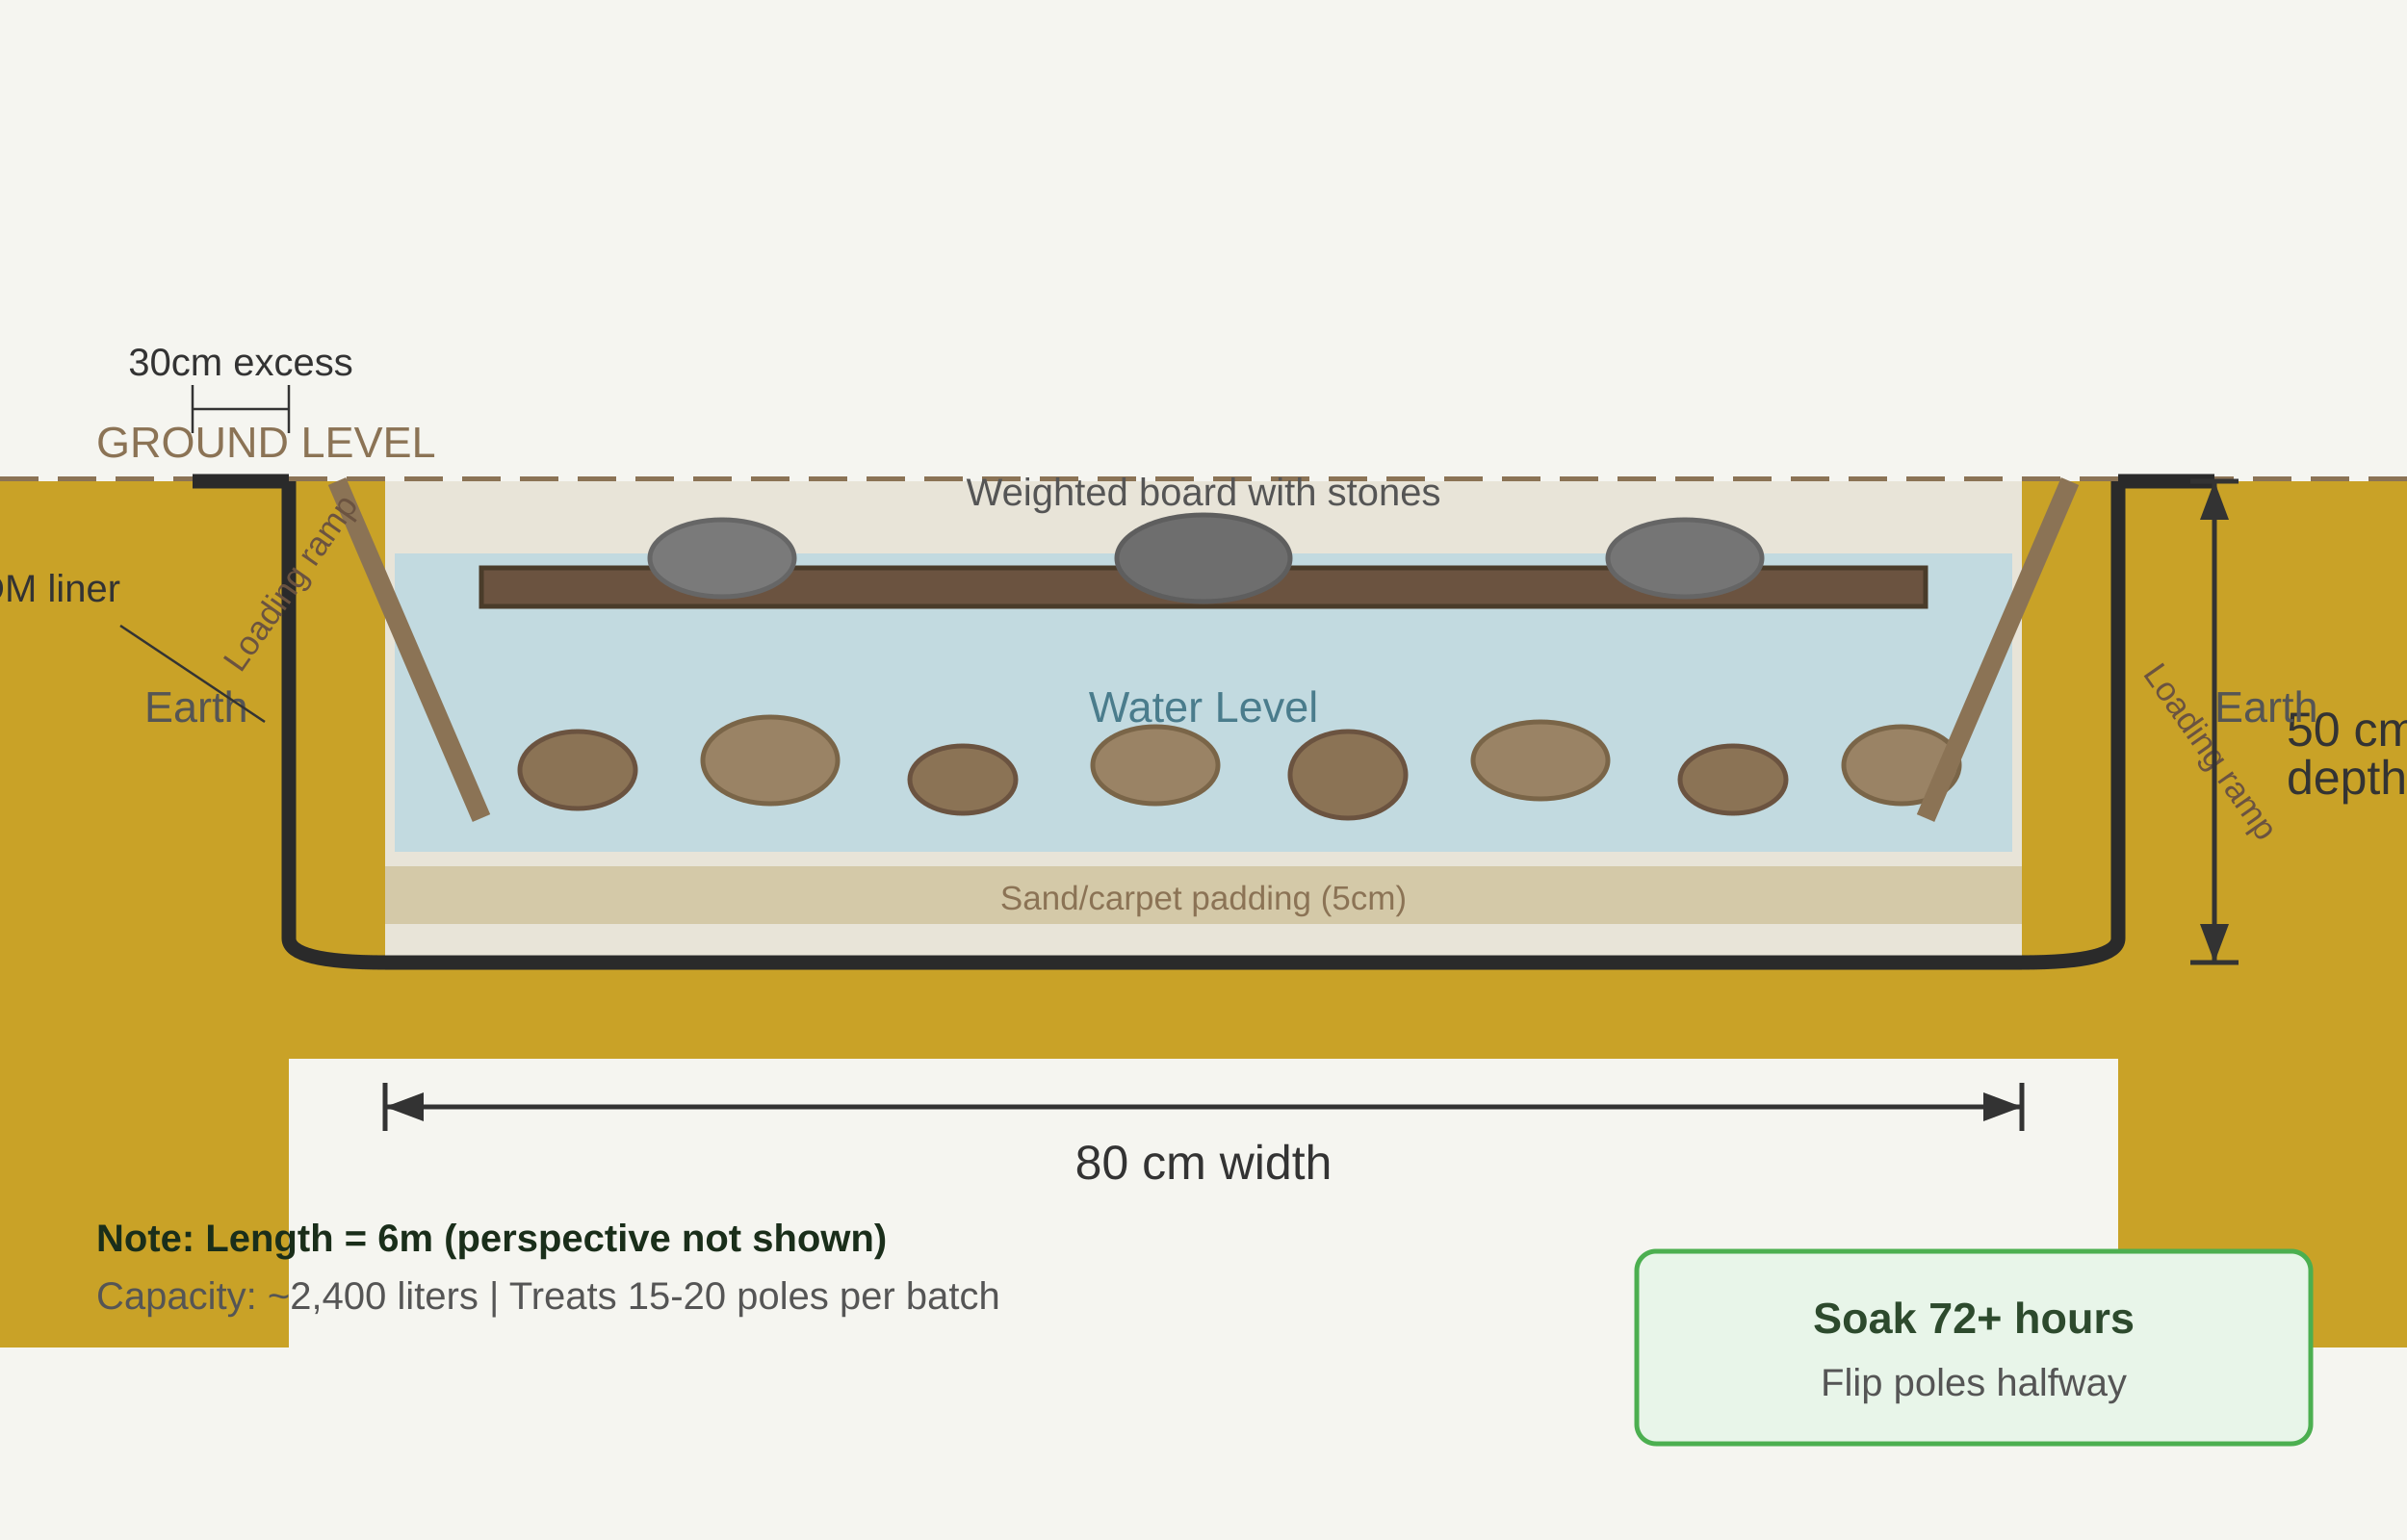
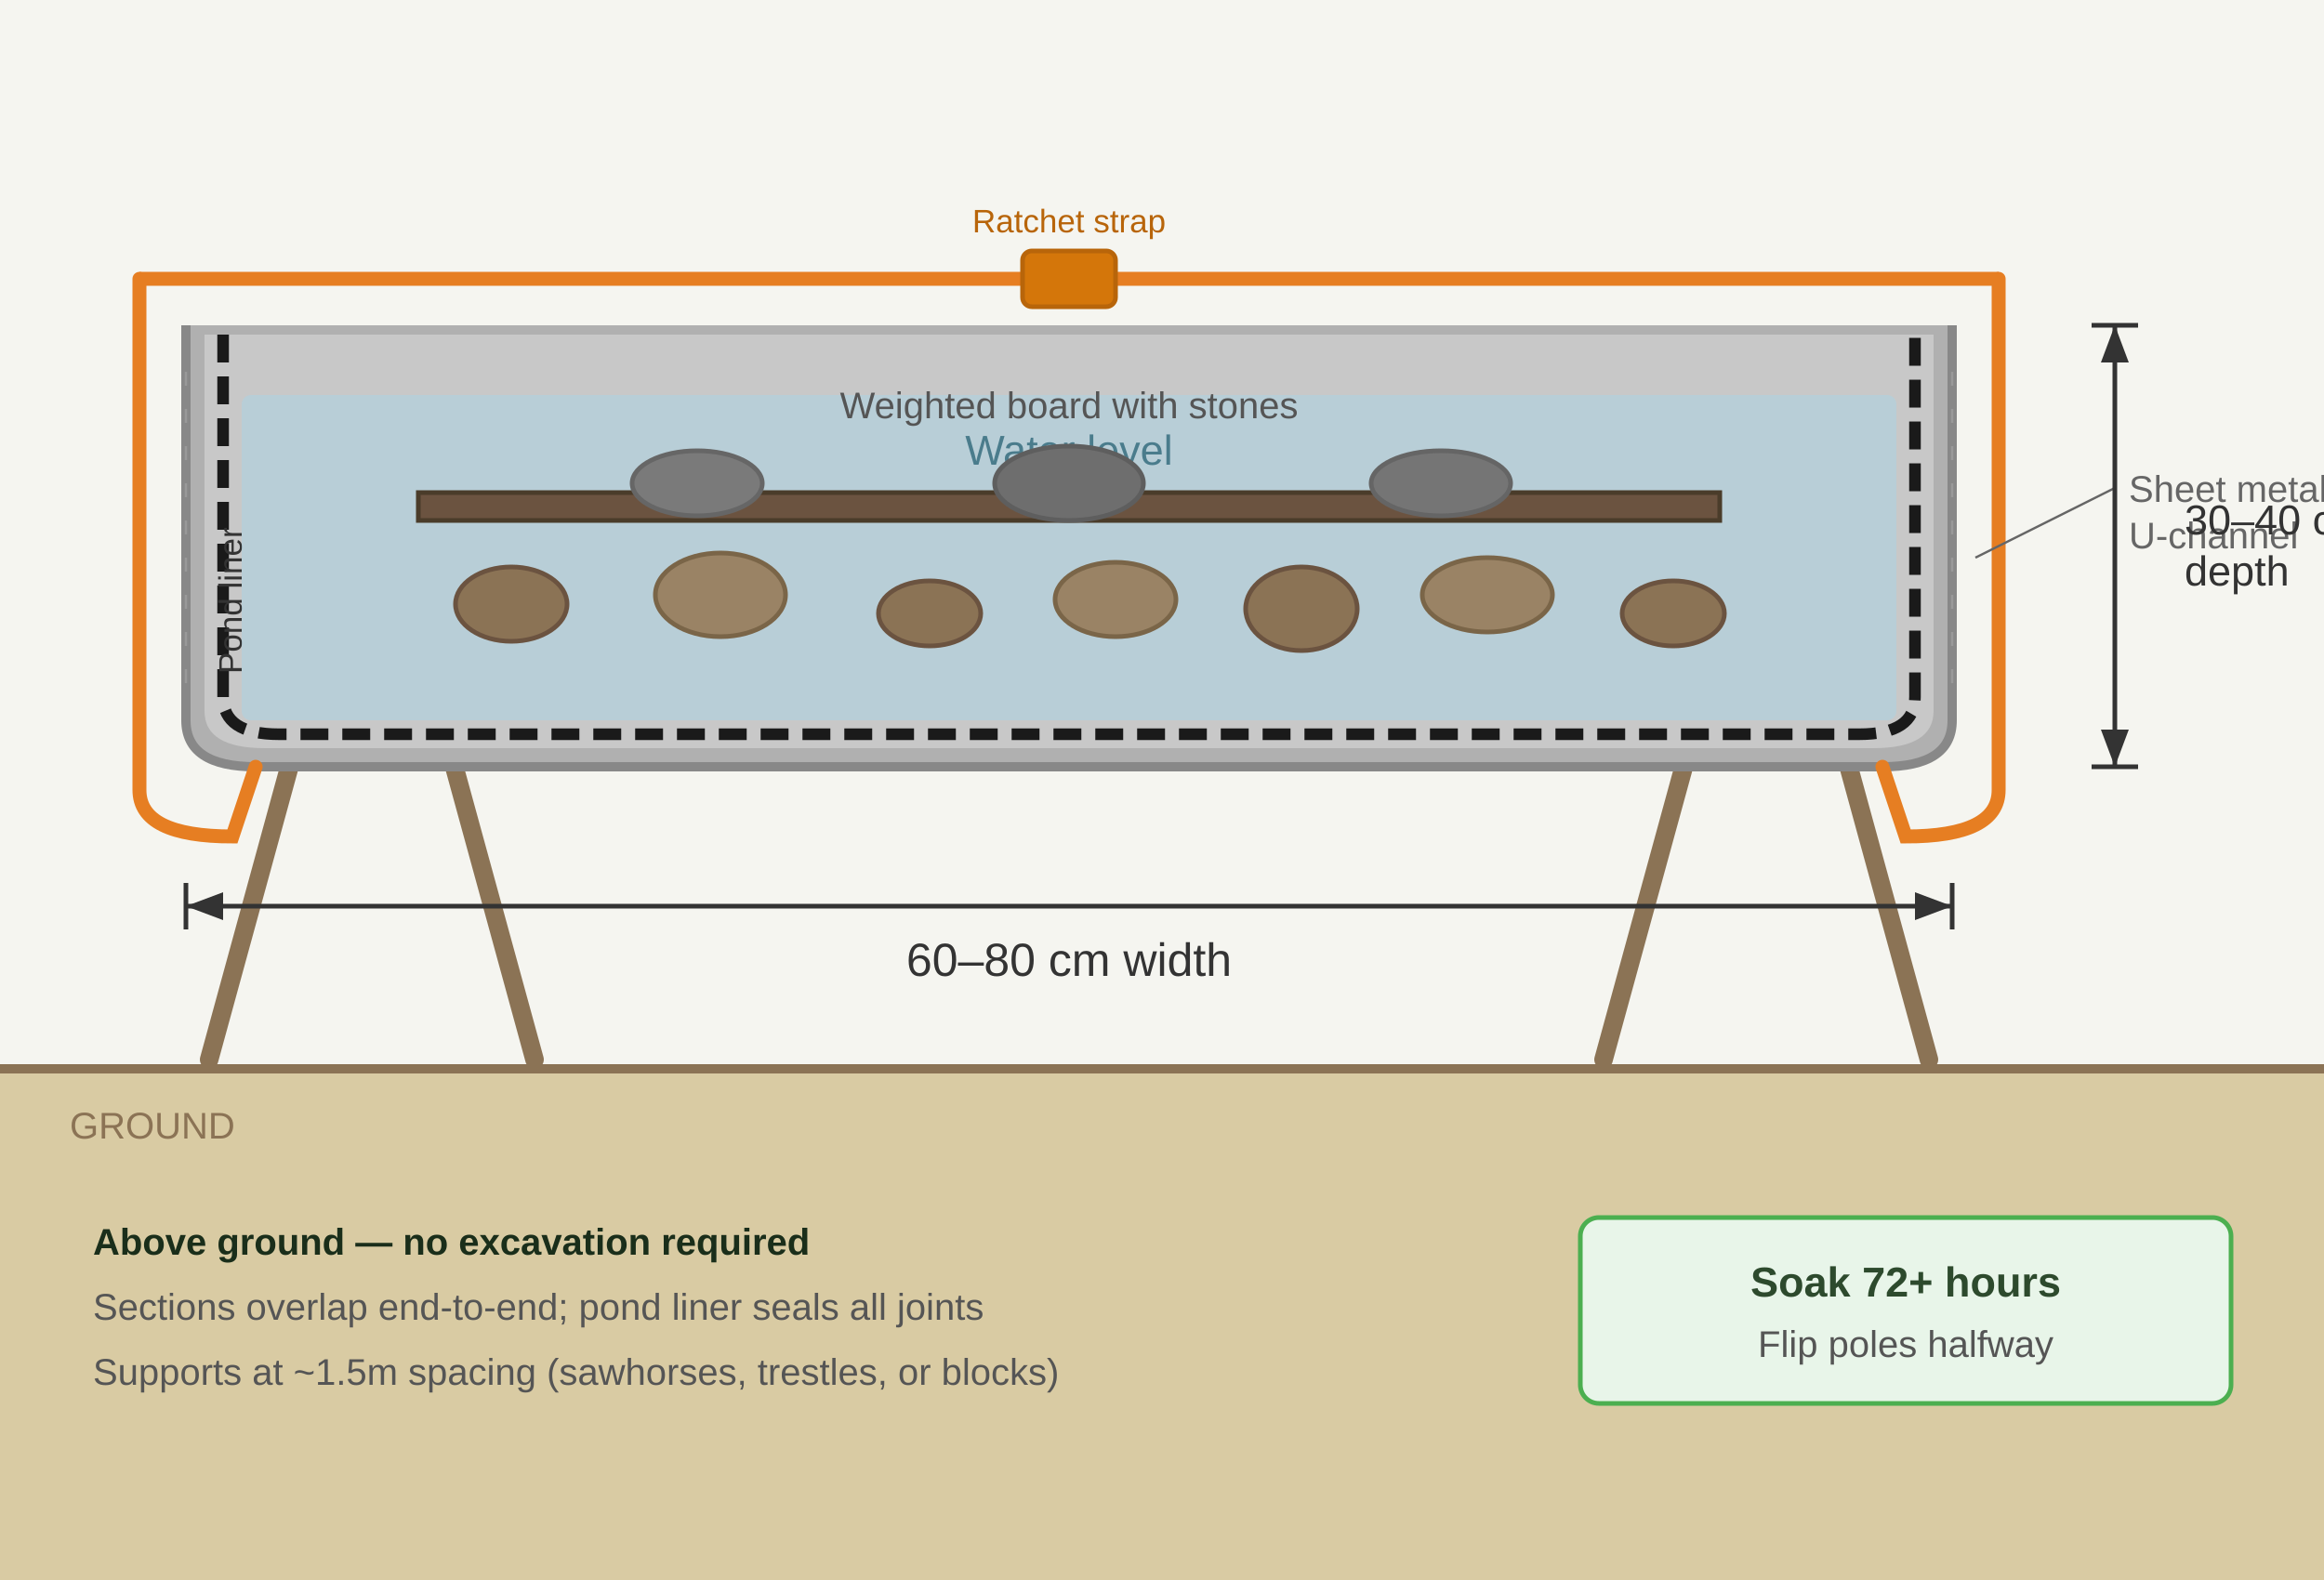
- <svg xmlns="http://www.w3.org/2000/svg" viewBox="0 0 500 320">
-   <text x="250" y="22" font-family="Arial, sans-serif" font-size="14" font-weight="bold" text-anchor="middle" fill="#1a2e1a">Soaking Trough Cross-Section</text>
-   <rect x="0" y="0" width="500" height="320" fill="#F5F5F0" />
-   <line x1="0" y1="100" x2="500" y2="100" stroke="#8B7355" stroke-width="2" stroke-dasharray="8,4" />
-   <text x="20" y="95" font-family="Arial, sans-serif" font-size="9" fill="#8B7355">GROUND LEVEL</text>
-   <rect x="0" y="100" width="60" height="180" fill="#C9A227" />
-   <rect x="440" y="100" width="60" height="180" fill="#C9A227" />
-   <rect x="60" y="100" width="380" height="120" fill="#C9A227" />
-   <rect x="80" y="100" width="340" height="100" fill="#E8E4D8" />
-   <rect x="80" y="180" width="340" height="12" fill="#D4C9A8" />
-   <text x="250" y="189" font-family="Arial, sans-serif" font-size="7" text-anchor="middle" fill="#8B7355">Sand/carpet padding (5cm)</text>
-   <path d="M60,100 L60,195 Q60,200 80,200 L420,200 Q440,200 440,195 L440,100" fill="none" stroke="#2a2a2a" stroke-width="3" />
-   <line x1="40" y1="100" x2="60" y2="100" stroke="#2a2a2a" stroke-width="3" />
-   <line x1="440" y1="100" x2="460" y2="100" stroke="#2a2a2a" stroke-width="3" />
-   <rect x="82" y="115" width="336" height="62" fill="#A8D4E6" opacity="0.6" />
-   <text x="250" y="150" font-family="Arial, sans-serif" font-size="9" text-anchor="middle" fill="#4A7C8C">Water Level</text>
-   <ellipse cx="120" cy="160" rx="12" ry="8" fill="#8B7355" stroke="#6B5340" stroke-width="1" />
-   <ellipse cx="160" cy="158" rx="14" ry="9" fill="#9A8365" stroke="#7A6548" stroke-width="1" />
-   <ellipse cx="200" cy="162" rx="11" ry="7" fill="#8B7355" stroke="#6B5340" stroke-width="1" />
-   <ellipse cx="240" cy="159" rx="13" ry="8" fill="#9A8365" stroke="#7A6548" stroke-width="1" />
-   <ellipse cx="280" cy="161" rx="12" ry="9" fill="#8B7355" stroke="#6B5340" stroke-width="1" />
-   <ellipse cx="320" cy="158" rx="14" ry="8" fill="#9A8365" stroke="#7A6548" stroke-width="1" />
-   <ellipse cx="360" cy="162" rx="11" ry="7" fill="#8B7355" stroke="#6B5340" stroke-width="1" />
-   <ellipse cx="395" cy="159" rx="12" ry="8" fill="#9A8365" stroke="#7A6548" stroke-width="1" />
-   <rect x="100" y="118" width="300" height="8" fill="#6B5340" stroke="#4A3C2A" stroke-width="1" />
-   <ellipse cx="150" cy="116" rx="15" ry="8" fill="#7A7A7A" stroke="#666" stroke-width="1" />
-   <ellipse cx="250" cy="116" rx="18" ry="9" fill="#6E6E6E" stroke="#5E5E5E" stroke-width="1" />
-   <ellipse cx="350" cy="116" rx="16" ry="8" fill="#757575" stroke="#656565" stroke-width="1" />
-   <text x="250" y="105" font-family="Arial, sans-serif" font-size="8" text-anchor="middle" fill="#555">Weighted board with stones</text>
-   <line x1="70" y1="100" x2="100" y2="170" stroke="#8B7355" stroke-width="4" />
-   <text x="50" y="140" font-family="Arial, sans-serif" font-size="7" fill="#6B5340" transform="rotate(-55,50,140)">Loading ramp</text>
-   <line x1="430" y1="100" x2="400" y2="170" stroke="#8B7355" stroke-width="4" />
-   <text x="445" y="140" font-family="Arial, sans-serif" font-size="7" fill="#6B5340" transform="rotate(55,445,140)">Loading ramp</text>
-   <line x1="80" y1="230" x2="420" y2="230" stroke="#333" stroke-width="1" />
-   <line x1="80" y1="225" x2="80" y2="235" stroke="#333" stroke-width="1" />
-   <line x1="420" y1="225" x2="420" y2="235" stroke="#333" stroke-width="1" />
-   <polygon points="80,230 88,227 88,233" fill="#333" />
-   <polygon points="420,230 412,227 412,233" fill="#333" />
-   <text x="250" y="245" font-family="Arial, sans-serif" font-size="10" text-anchor="middle" fill="#333">80 cm width</text>
-   <line x1="460" y1="100" x2="460" y2="200" stroke="#333" stroke-width="1" />
-   <line x1="455" y1="100" x2="465" y2="100" stroke="#333" stroke-width="1" />
-   <line x1="455" y1="200" x2="465" y2="200" stroke="#333" stroke-width="1" />
-   <polygon points="460,100 457,108 463,108" fill="#333" />
-   <polygon points="460,200 457,192 463,192" fill="#333" />
-   <text x="475" y="155" font-family="Arial, sans-serif" font-size="10" text-anchor="start" fill="#333">50 cm</text>
-   <text x="475" y="165" font-family="Arial, sans-serif" font-size="10" text-anchor="start" fill="#333">depth</text>
-   <line x1="40" y1="85" x2="60" y2="85" stroke="#333" stroke-width="0.5" />
-   <line x1="40" y1="80" x2="40" y2="90" stroke="#333" stroke-width="0.5" />
-   <line x1="60" y1="80" x2="60" y2="90" stroke="#333" stroke-width="0.5" />
-   <text x="50" y="78" font-family="Arial, sans-serif" font-size="8" text-anchor="middle" fill="#333">30cm excess</text>
-   <g font-family="Arial, sans-serif" font-size="9" fill="#555">
-     <text x="30" y="150">Earth</text>
-     <text x="460" y="150">Earth</text>
+ <svg xmlns="http://www.w3.org/2000/svg" viewBox="0 0 500 340">
+   <text x="250" y="22" font-family="Arial, sans-serif" font-size="14" font-weight="bold" text-anchor="middle" fill="#1a2e1a">Modular Sheet Metal Trough — Cross-Section</text>
+   <rect x="0" y="0" width="500" height="340" fill="#F5F5F0" />
+   <rect x="0" y="230" width="500" height="110" fill="#D9CBA3" />
+   <line x1="0" y1="230" x2="500" y2="230" stroke="#8B7355" stroke-width="2" />
+   <text x="15" y="245" font-family="Arial, sans-serif" font-size="8" fill="#8B7355">GROUND</text>
+   <g>
+     <line x1="65" y1="155" x2="45" y2="228" stroke="#8B7355" stroke-width="4" stroke-linecap="round" />
+     <line x1="95" y1="155" x2="115" y2="228" stroke="#8B7355" stroke-width="4" stroke-linecap="round" />
+     <rect x="55" y="150" width="50" height="8" fill="#A0854D" stroke="#8B7355" stroke-width="1" rx="1" />
  </g>
-   <line x1="55" y1="150" x2="25" y2="130" stroke="#333" stroke-width="0.5" />
-   <text x="25" y="125" font-family="Arial, sans-serif" font-size="8" fill="#333" text-anchor="end">EPDM liner</text>
-   <g transform="translate(20, 260)">
-     <text x="0" y="0" font-family="Arial, sans-serif" font-size="8" font-weight="bold" fill="#1a2e1a">Note: Length = 6m (perspective not shown)</text>
-     <text x="0" y="12" font-family="Arial, sans-serif" font-size="8" fill="#555">Capacity: ~2,400 liters | Treats 15-20 poles per batch</text>
+   <g>
+     <line x1="365" y1="155" x2="345" y2="228" stroke="#8B7355" stroke-width="4" stroke-linecap="round" />
+     <line x1="395" y1="155" x2="415" y2="228" stroke="#8B7355" stroke-width="4" stroke-linecap="round" />
+     <rect x="355" y="150" width="50" height="8" fill="#A0854D" stroke="#8B7355" stroke-width="1" rx="1" />
  </g>
-   <rect x="340" y="260" width="140" height="40" fill="#e8f5e9" stroke="#4caf50" stroke-width="1" rx="4" />
-   <text x="410" y="277" font-family="Arial, sans-serif" font-size="9" text-anchor="middle" fill="#2d4a2d" font-weight="bold">Soak 72+ hours</text>
-   <text x="410" y="290" font-family="Arial, sans-serif" font-size="8" text-anchor="middle" fill="#555">Flip poles halfway</text>
+   <path d="M40,70 L40,155 Q40,165 55,165 L405,165 Q420,165 420,155 L420,70" fill="#B0B0B0" stroke="#888" stroke-width="2" />
+   <path d="M44,72 L44,153 Q44,161 57,161 L403,161 Q416,161 416,153 L416,72" fill="#C8C8C8" stroke="none" />
+   <line x1="40" y1="80" x2="40" y2="150" stroke="#999" stroke-width="0.5" stroke-dasharray="3,5" />
+   <line x1="420" y1="80" x2="420" y2="150" stroke="#999" stroke-width="0.5" stroke-dasharray="3,5" />
+   <path d="M48,72 L48,150 Q48,158 60,158 L400,158 Q412,158 412,150 L412,72" fill="none" stroke="#1a1a1a" stroke-width="2.5" stroke-dasharray="6,3" />
+   <text x="52" y="145" font-family="Arial, sans-serif" font-size="7" fill="#333" transform="rotate(-90,52,145)">Pond liner</text>
+   <rect x="52" y="85" width="356" height="70" fill="#A8D4E6" opacity="0.5" rx="2" />
+   <text x="230" y="100" font-family="Arial, sans-serif" font-size="9" text-anchor="middle" fill="#4A7C8C">Water level</text>
+   <ellipse cx="110" cy="130" rx="12" ry="8" fill="#8B7355" stroke="#6B5340" stroke-width="1" />
+   <ellipse cx="155" cy="128" rx="14" ry="9" fill="#9A8365" stroke="#7A6548" stroke-width="1" />
+   <ellipse cx="200" cy="132" rx="11" ry="7" fill="#8B7355" stroke="#6B5340" stroke-width="1" />
+   <ellipse cx="240" cy="129" rx="13" ry="8" fill="#9A8365" stroke="#7A6548" stroke-width="1" />
+   <ellipse cx="280" cy="131" rx="12" ry="9" fill="#8B7355" stroke="#6B5340" stroke-width="1" />
+   <ellipse cx="320" cy="128" rx="14" ry="8" fill="#9A8365" stroke="#7A6548" stroke-width="1" />
+   <ellipse cx="360" cy="132" rx="11" ry="7" fill="#8B7355" stroke="#6B5340" stroke-width="1" />
+   <rect x="90" y="106" width="280" height="6" fill="#6B5340" stroke="#4A3C2A" stroke-width="1" />
+   <ellipse cx="150" cy="104" rx="14" ry="7" fill="#7A7A7A" stroke="#666" stroke-width="1" />
+   <ellipse cx="230" cy="104" rx="16" ry="8" fill="#6E6E6E" stroke="#5E5E5E" stroke-width="1" />
+   <ellipse cx="310" cy="104" rx="15" ry="7" fill="#757575" stroke="#656565" stroke-width="1" />
+   <text x="230" y="90" font-family="Arial, sans-serif" font-size="8" text-anchor="middle" fill="#555">Weighted board with stones</text>
+   <path d="M30,60 L30,170 Q30,180 50,180 L55,165" fill="none" stroke="#E67E22" stroke-width="3" stroke-linecap="round" />
+   <path d="M430,60 L430,170 Q430,180 410,180 L405,165" fill="none" stroke="#E67E22" stroke-width="3" stroke-linecap="round" />
+   <line x1="30" y1="60" x2="430" y2="60" stroke="#E67E22" stroke-width="3" />
+   <rect x="220" y="54" width="20" height="12" fill="#D4760A" stroke="#B8650A" stroke-width="1" rx="2" />
+   <text x="230" y="50" font-family="Arial, sans-serif" font-size="7" text-anchor="middle" fill="#B8650A">Ratchet strap</text>
+   <line x1="425" y1="120" x2="455" y2="105" stroke="#666" stroke-width="0.5" />
+   <text x="458" y="108" font-family="Arial, sans-serif" font-size="8" fill="#666">Sheet metal</text>
+   <text x="458" y="118" font-family="Arial, sans-serif" font-size="8" fill="#666">U-channel</text>
+   <line x1="40" y1="195" x2="420" y2="195" stroke="#333" stroke-width="1" />
+   <line x1="40" y1="190" x2="40" y2="200" stroke="#333" stroke-width="1" />
+   <line x1="420" y1="190" x2="420" y2="200" stroke="#333" stroke-width="1" />
+   <polygon points="40,195 48,192 48,198" fill="#333" />
+   <polygon points="420,195 412,192 412,198" fill="#333" />
+   <text x="230" y="210" font-family="Arial, sans-serif" font-size="10" text-anchor="middle" fill="#333">60–80 cm width</text>
+   <line x1="455" y1="70" x2="455" y2="165" stroke="#333" stroke-width="1" />
+   <line x1="450" y1="70" x2="460" y2="70" stroke="#333" stroke-width="1" />
+   <line x1="450" y1="165" x2="460" y2="165" stroke="#333" stroke-width="1" />
+   <polygon points="455,70 452,78 458,78" fill="#333" />
+   <polygon points="455,165 452,157 458,157" fill="#333" />
+   <text x="470" y="115" font-family="Arial, sans-serif" font-size="9" text-anchor="start" fill="#333">30–40 cm</text>
+   <text x="470" y="126" font-family="Arial, sans-serif" font-size="9" text-anchor="start" fill="#333">depth</text>
+   <g transform="translate(20, 270)">
+     <text x="0" y="0" font-family="Arial, sans-serif" font-size="8" font-weight="bold" fill="#1a2e1a">Above ground — no excavation required</text>
+     <text x="0" y="14" font-family="Arial, sans-serif" font-size="8" fill="#555">Sections overlap end-to-end; pond liner seals all joints</text>
+     <text x="0" y="28" font-family="Arial, sans-serif" font-size="8" fill="#555">Supports at ~1.5m spacing (sawhorses, trestles, or blocks)</text>
+   </g>
+   <rect x="340" y="262" width="140" height="40" fill="#e8f5e9" stroke="#4caf50" stroke-width="1" rx="4" />
+   <text x="410" y="279" font-family="Arial, sans-serif" font-size="9" text-anchor="middle" fill="#2d4a2d" font-weight="bold">Soak 72+ hours</text>
+   <text x="410" y="292" font-family="Arial, sans-serif" font-size="8" text-anchor="middle" fill="#555">Flip poles halfway</text>
</svg>
